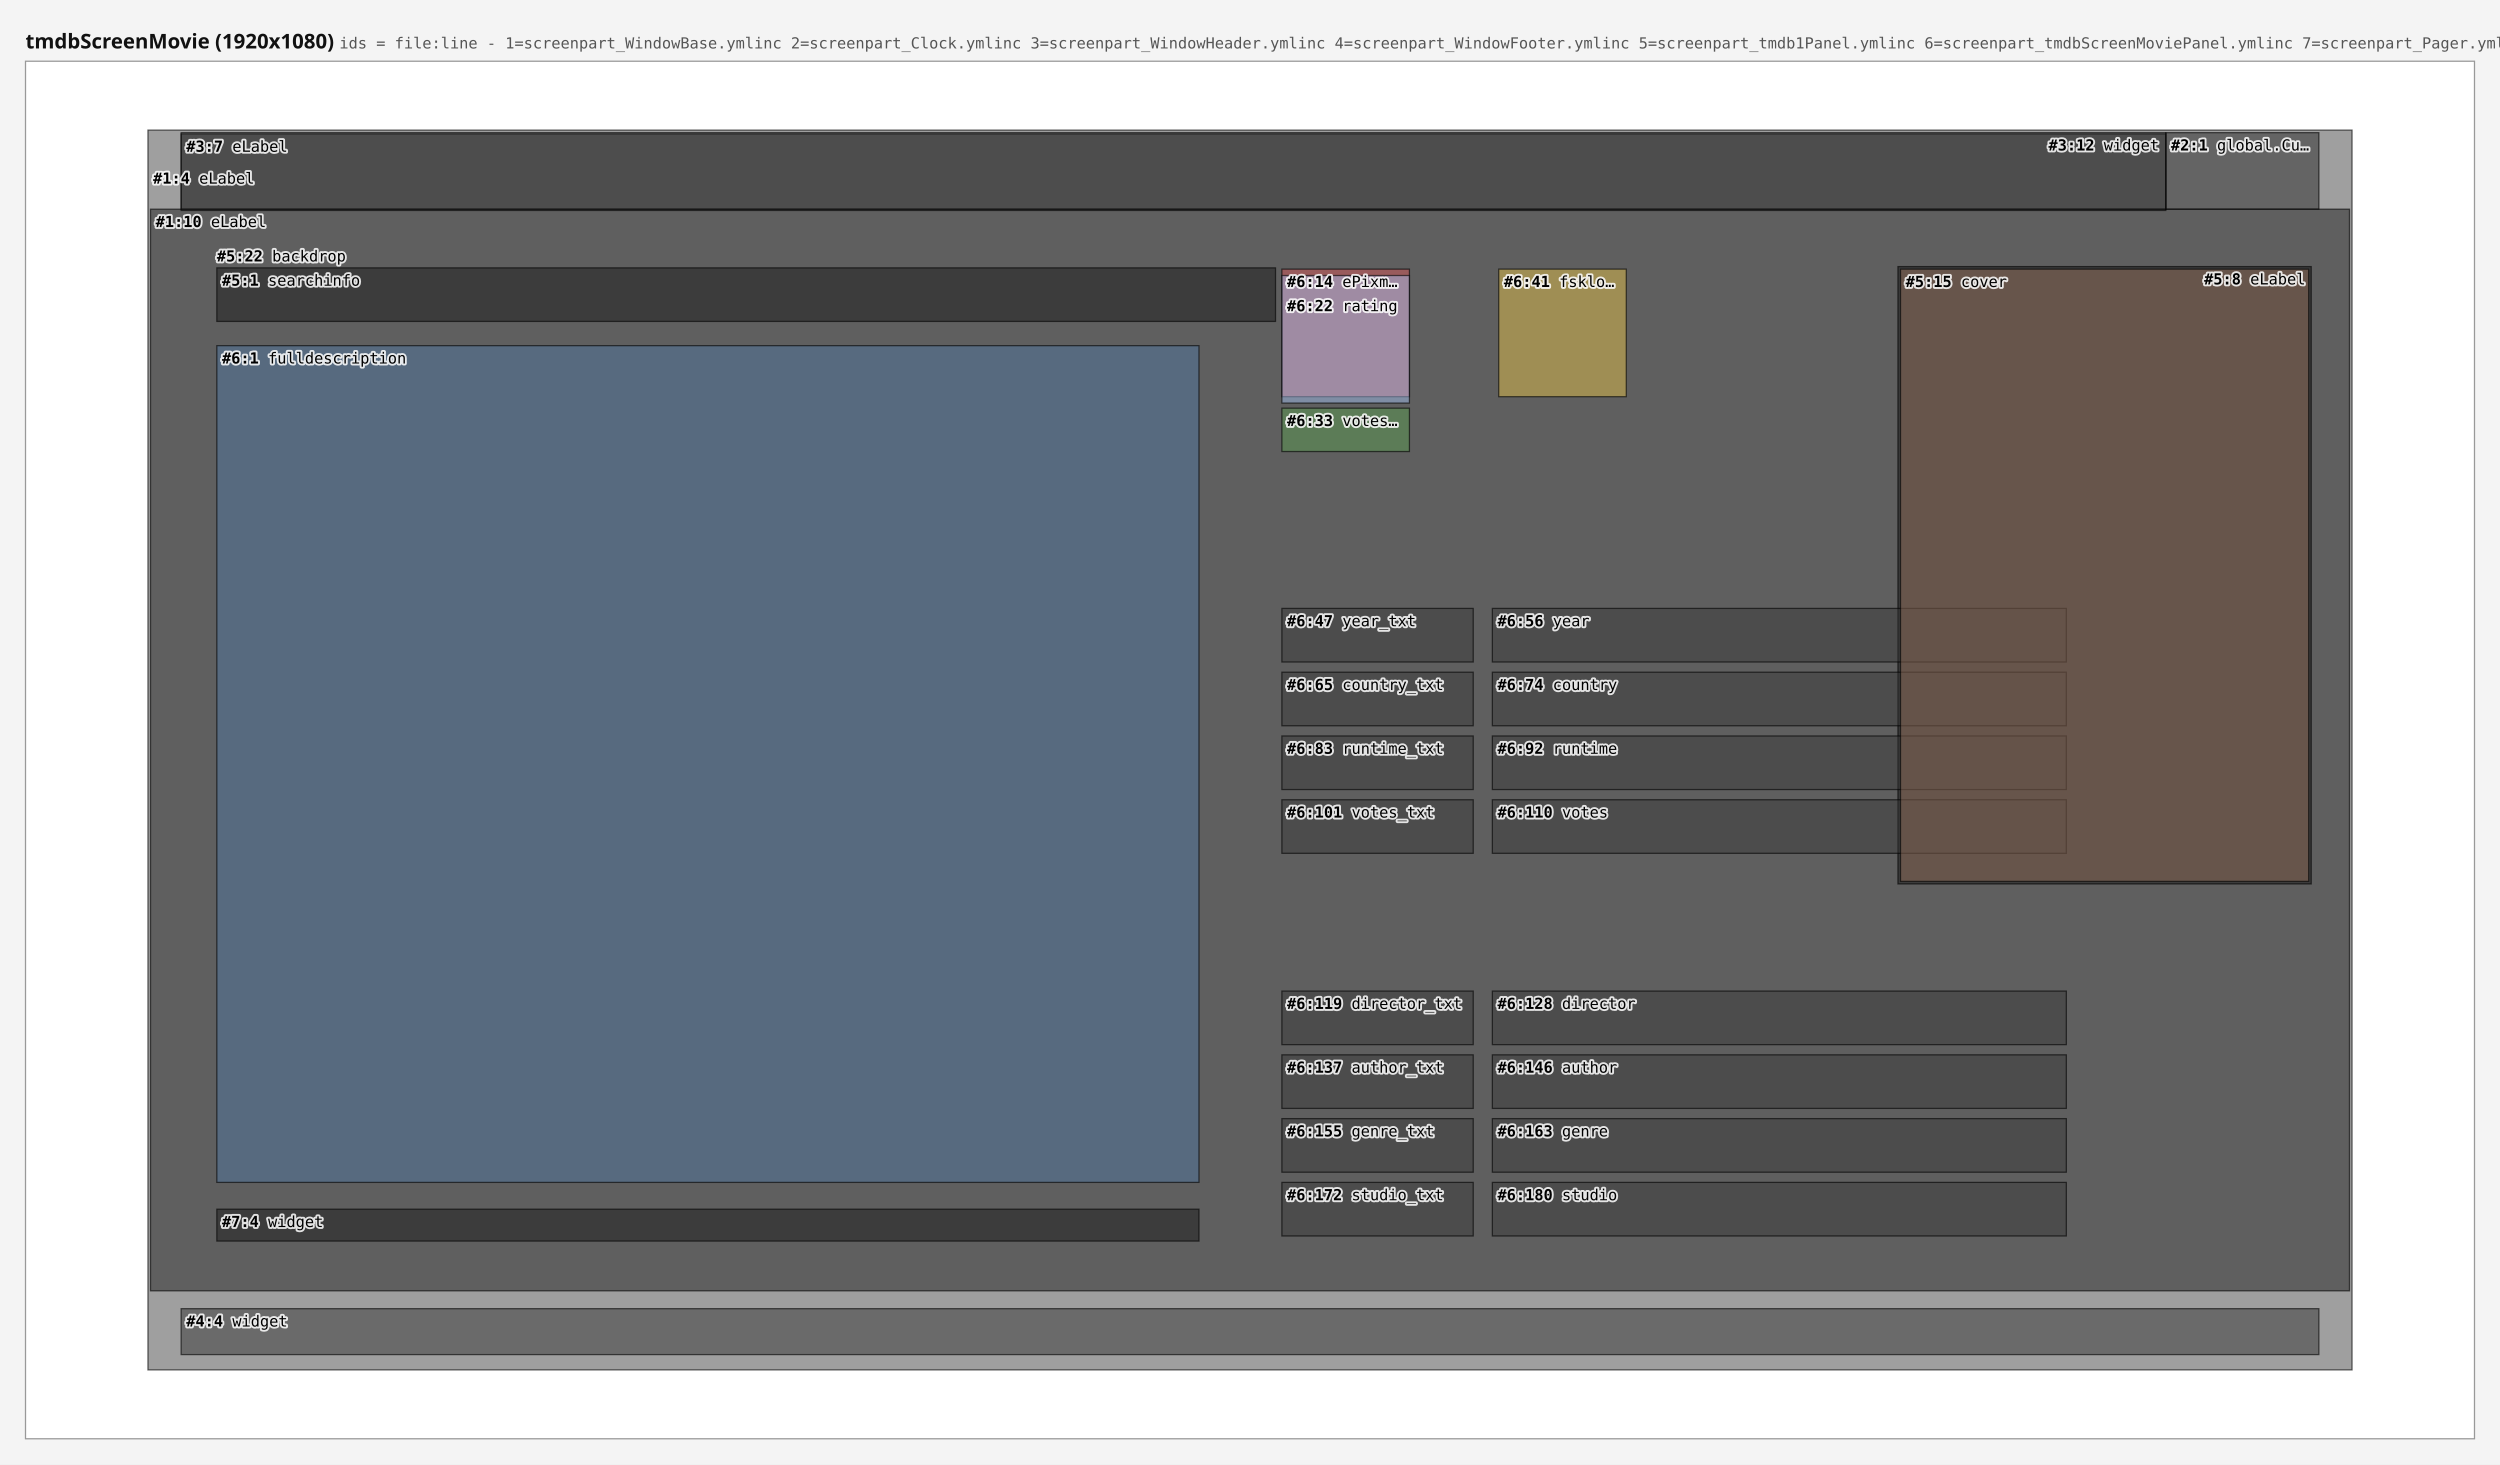
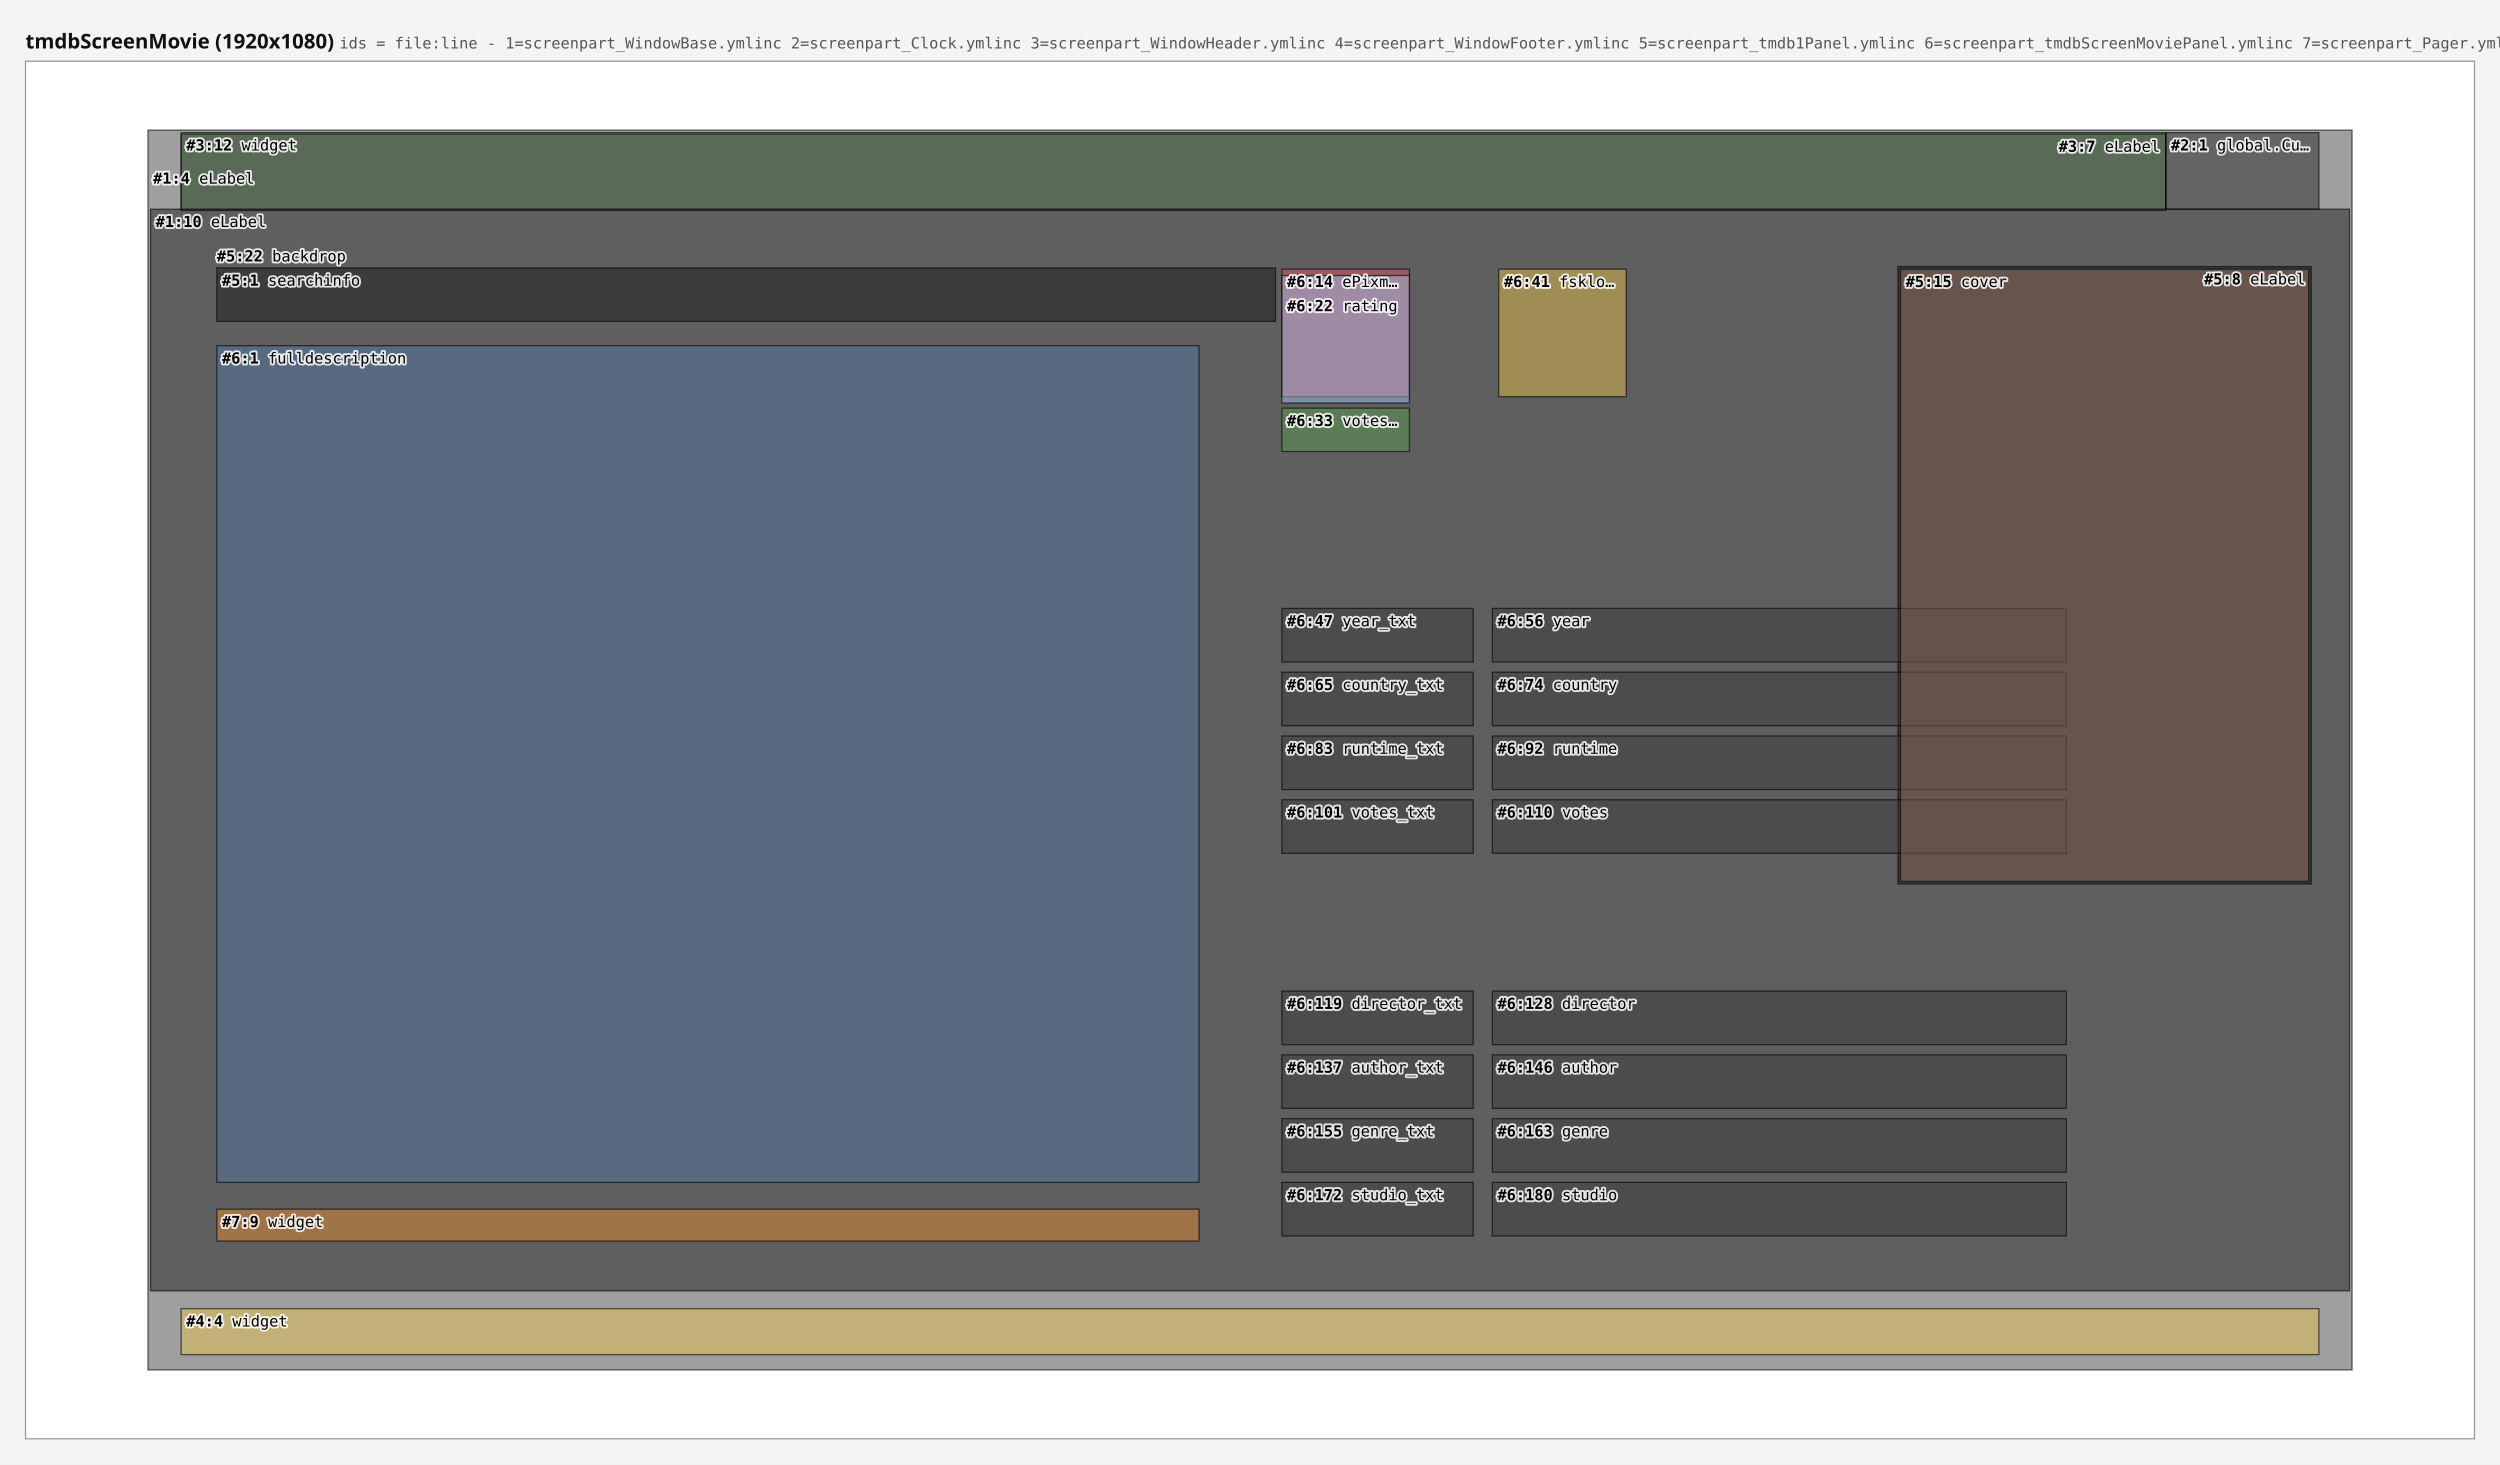
<svg xmlns="http://www.w3.org/2000/svg" width="1960" height="1148" viewBox="0 0 1960 1148">
  <rect x="0" y="0" width="1960" height="1148" fill="#f4f4f4" />
  <text x="20" y="38" font-family="sans-serif" font-size="16" font-weight="bold" fill="#111111">tmdbScreenMovie (1920x1080) <tspan font-family="monospace" font-size="12" font-weight="normal" fill="#555555">ids = file:line - 1=screenpart_WindowBase.ymlinc  2=screenpart_Clock.ymlinc  3=screenpart_WindowHeader.ymlinc  4=screenpart_WindowFooter.ymlinc  5=screenpart_tmdb1Panel.ymlinc  6=screenpart_tmdbScreenMoviePanel.ymlinc  7=screenpart_Pager.ymlinc</tspan>
  </text>
  <g data-screen="0" transform="translate(20,48)">
    <rect x="0" y="0" width="1920" height="1080" fill="#ffffff" stroke="#999999" stroke-width="1" />
    <rect data-ref="0:0" data-src="screenpart_WindowBase.ymlinc:4" x="96" y="54" width="1728" height="972" fill="#2c2c2c" fill-opacity="0.45" stroke="#000000" stroke-opacity="0.6" stroke-width="1" />
    <rect data-ref="0:1" data-src="screenpart_WindowBase.ymlinc:10" x="98" y="116" width="1724" height="848" fill="#121212" fill-opacity="0.45" stroke="#000000" stroke-opacity="0.6" stroke-width="1" />
    <rect data-ref="0:9" data-src="screenpart_tmdb1Panel.ymlinc:22" x="150" y="161" width="0" height="0" fill="#bab0ac" fill-opacity="0.45" stroke="#000000" stroke-opacity="0.6" stroke-width="1" />
+     <rect data-ref="0:4" data-src="screenpart_WindowHeader.ymlinc:12" x="122" y="56" width="1556" height="60" fill="#59a14f" fill-opacity="0.45" stroke="#000000" stroke-opacity="0.6" stroke-width="1" />
    <rect data-ref="0:6" data-src="screenpart_tmdb1Panel.ymlinc:1" x="150" y="162" width="830" height="42" fill="#121212" fill-opacity="0.45" stroke="#000000" stroke-opacity="0.6" stroke-width="1" />
    <rect data-ref="0:7" data-src="screenpart_tmdb1Panel.ymlinc:8" x="1468" y="161" width="324" height="484" fill="#121212" fill-opacity="0.45" stroke="#000000" stroke-opacity="0.6" stroke-width="1" />
    <rect data-ref="0:10" data-src="screenpart_tmdbScreenMoviePanel.ymlinc:1" x="150" y="223" width="770" height="656" fill="#4e79a7" fill-opacity="0.45" stroke="#000000" stroke-opacity="0.6" stroke-width="1" />
-     <rect data-ref="0:11" data-src="screenpart_Pager.ymlinc:4" x="150" y="900" width="770" height="25" fill="#121212" fill-opacity="0.45" stroke="#000000" stroke-opacity="0.6" stroke-width="1" />
+     <rect data-ref="0:11" data-src="screenpart_Pager.ymlinc:9" x="150" y="900" width="770" height="25" fill="#f28e2b" fill-opacity="0.45" stroke="#000000" stroke-opacity="0.6" stroke-width="1" />
    <rect data-ref="0:12" data-src="screenpart_tmdbScreenMoviePanel.ymlinc:14" x="985" y="163" width="100" height="100" fill="#e15759" fill-opacity="0.45" stroke="#000000" stroke-opacity="0.6" stroke-width="1" />
    <rect data-ref="0:28" data-src="screenpart_tmdbScreenMoviePanel.ymlinc:155" x="985" y="829" width="150" height="42" fill="#363636" fill-opacity="0.45" stroke="#000000" stroke-opacity="0.6" stroke-width="1" />
    <rect data-ref="0:30" data-src="screenpart_tmdbScreenMoviePanel.ymlinc:172" x="985" y="879" width="150" height="42" fill="#363636" fill-opacity="0.45" stroke="#000000" stroke-opacity="0.6" stroke-width="1" />
    <rect data-ref="0:13" data-src="screenpart_tmdbScreenMoviePanel.ymlinc:22" x="985" y="168" width="100" height="100" fill="#a8c7fa" fill-opacity="0.45" stroke="#000000" stroke-opacity="0.6" stroke-width="1" />
    <rect data-ref="0:14" data-src="screenpart_tmdbScreenMoviePanel.ymlinc:33" x="985" y="272" width="100" height="34" fill="#59a14f" fill-opacity="0.45" stroke="#000000" stroke-opacity="0.6" stroke-width="1" />
    <rect data-ref="0:15" data-src="screenpart_tmdbScreenMoviePanel.ymlinc:41" x="1155" y="163" width="100" height="100" fill="#edc948" fill-opacity="0.45" stroke="#000000" stroke-opacity="0.6" stroke-width="1" />
    <rect data-ref="0:16" data-src="screenpart_tmdbScreenMoviePanel.ymlinc:47" x="985" y="429" width="150" height="42" fill="#363636" fill-opacity="0.45" stroke="#000000" stroke-opacity="0.6" stroke-width="1" />
    <rect data-ref="0:17" data-src="screenpart_tmdbScreenMoviePanel.ymlinc:56" x="1150" y="429" width="450" height="42" fill="#363636" fill-opacity="0.45" stroke="#000000" stroke-opacity="0.6" stroke-width="1" />
    <rect data-ref="0:18" data-src="screenpart_tmdbScreenMoviePanel.ymlinc:65" x="985" y="479" width="150" height="42" fill="#363636" fill-opacity="0.45" stroke="#000000" stroke-opacity="0.6" stroke-width="1" />
    <rect data-ref="0:19" data-src="screenpart_tmdbScreenMoviePanel.ymlinc:74" x="1150" y="479" width="450" height="42" fill="#363636" fill-opacity="0.45" stroke="#000000" stroke-opacity="0.6" stroke-width="1" />
    <rect data-ref="0:20" data-src="screenpart_tmdbScreenMoviePanel.ymlinc:83" x="985" y="529" width="150" height="42" fill="#363636" fill-opacity="0.45" stroke="#000000" stroke-opacity="0.6" stroke-width="1" />
    <rect data-ref="0:21" data-src="screenpart_tmdbScreenMoviePanel.ymlinc:92" x="1150" y="529" width="450" height="42" fill="#363636" fill-opacity="0.45" stroke="#000000" stroke-opacity="0.6" stroke-width="1" />
    <rect data-ref="0:22" data-src="screenpart_tmdbScreenMoviePanel.ymlinc:101" x="985" y="579" width="150" height="42" fill="#363636" fill-opacity="0.45" stroke="#000000" stroke-opacity="0.6" stroke-width="1" />
    <rect data-ref="0:23" data-src="screenpart_tmdbScreenMoviePanel.ymlinc:110" x="1150" y="579" width="450" height="42" fill="#363636" fill-opacity="0.45" stroke="#000000" stroke-opacity="0.6" stroke-width="1" />
    <rect data-ref="0:24" data-src="screenpart_tmdbScreenMoviePanel.ymlinc:119" x="985" y="729" width="150" height="42" fill="#363636" fill-opacity="0.45" stroke="#000000" stroke-opacity="0.6" stroke-width="1" />
    <rect data-ref="0:25" data-src="screenpart_tmdbScreenMoviePanel.ymlinc:128" x="1150" y="729" width="450" height="42" fill="#363636" fill-opacity="0.45" stroke="#000000" stroke-opacity="0.6" stroke-width="1" />
    <rect data-ref="0:26" data-src="screenpart_tmdbScreenMoviePanel.ymlinc:137" x="985" y="779" width="150" height="42" fill="#363636" fill-opacity="0.45" stroke="#000000" stroke-opacity="0.6" stroke-width="1" />
    <rect data-ref="0:27" data-src="screenpart_tmdbScreenMoviePanel.ymlinc:146" x="1150" y="779" width="450" height="42" fill="#363636" fill-opacity="0.45" stroke="#000000" stroke-opacity="0.6" stroke-width="1" />
    <rect data-ref="0:29" data-src="screenpart_tmdbScreenMoviePanel.ymlinc:163" x="1150" y="829" width="450" height="42" fill="#363636" fill-opacity="0.45" stroke="#000000" stroke-opacity="0.6" stroke-width="1" />
    <rect data-ref="0:31" data-src="screenpart_tmdbScreenMoviePanel.ymlinc:180" x="1150" y="879" width="450" height="42" fill="#363636" fill-opacity="0.45" stroke="#000000" stroke-opacity="0.6" stroke-width="1" />
-     <rect data-ref="0:5" data-src="screenpart_WindowFooter.ymlinc:4" x="122" y="978" width="1676" height="36" fill="#2c2c2c" fill-opacity="0.45" stroke="#000000" stroke-opacity="0.6" stroke-width="1" />
+     <rect data-ref="0:5" data-src="screenpart_WindowFooter.ymlinc:4" x="122" y="978" width="1676" height="36" fill="#edc948" fill-opacity="0.45" stroke="#000000" stroke-opacity="0.6" stroke-width="1" />
    <rect data-ref="0:3" data-src="screenpart_WindowHeader.ymlinc:7" x="122" y="57" width="1556" height="60" fill="#2c2c2c" fill-opacity="0.45" stroke="#000000" stroke-opacity="0.6" stroke-width="1" />
    <rect data-ref="0:2" data-src="screenpart_Clock.ymlinc:1" x="1678" y="56" width="120" height="60" fill="#1d1d1d" fill-opacity="0.45" stroke="#000000" stroke-opacity="0.6" stroke-width="1" />
-     <rect data-ref="0:4" data-src="screenpart_WindowHeader.ymlinc:12" x="122" y="56" width="1556" height="60" fill="#2c2c2c" fill-opacity="0.45" stroke="#000000" stroke-opacity="0.6" stroke-width="1" />
    <rect data-ref="0:8" data-src="screenpart_tmdb1Panel.ymlinc:15" x="1470" y="163" width="320" height="480" fill="#9c755f" fill-opacity="0.45" stroke="#000000" stroke-opacity="0.6" stroke-width="1" />
    <g pointer-events="none" font-family="monospace" font-size="12" fill="#000000" stroke="#ffffff" stroke-width="3" stroke-opacity="0.85" stroke-linejoin="round" paint-order="stroke">
      <text x="100" y="96">
        <tspan font-weight="bold">#1:4</tspan> eLabel</text>
      <text x="102" y="130">
        <tspan font-weight="bold">#1:10</tspan> eLabel</text>
      <text x="150" y="157">
        <tspan font-weight="bold">#5:22</tspan> backdrop</text>
+       <text x="126" y="70">
+         <tspan font-weight="bold">#3:12</tspan> widget</text>
      <text x="154" y="176">
        <tspan font-weight="bold">#5:1</tspan> searchinfo</text>
      <text x="1708" y="175">
        <tspan font-weight="bold">#5:8</tspan> eLabel</text>
      <text x="154" y="237">
        <tspan font-weight="bold">#6:1</tspan> fulldescription</text>
      <text x="154" y="914">
-         <tspan font-weight="bold">#7:4</tspan> widget</text>
+         <tspan font-weight="bold">#7:9</tspan> widget</text>
      <text x="989" y="177">
        <tspan font-weight="bold">#6:14</tspan> ePixm…</text>
      <text x="989" y="843">
        <tspan font-weight="bold">#6:155</tspan> genre_txt</text>
      <text x="989" y="893">
        <tspan font-weight="bold">#6:172</tspan> studio_txt</text>
      <text x="989" y="196">
        <tspan font-weight="bold">#6:22</tspan> rating</text>
      <text x="989" y="286">
        <tspan font-weight="bold">#6:33</tspan> votes…</text>
      <text x="1159" y="177">
        <tspan font-weight="bold">#6:41</tspan> fsklo…</text>
      <text x="989" y="443">
        <tspan font-weight="bold">#6:47</tspan> year_txt</text>
      <text x="1154" y="443">
        <tspan font-weight="bold">#6:56</tspan> year</text>
      <text x="989" y="493">
        <tspan font-weight="bold">#6:65</tspan> country_txt</text>
      <text x="1154" y="493">
        <tspan font-weight="bold">#6:74</tspan> country</text>
      <text x="989" y="543">
        <tspan font-weight="bold">#6:83</tspan> runtime_txt</text>
      <text x="1154" y="543">
        <tspan font-weight="bold">#6:92</tspan> runtime</text>
      <text x="989" y="593">
        <tspan font-weight="bold">#6:101</tspan> votes_txt</text>
      <text x="1154" y="593">
        <tspan font-weight="bold">#6:110</tspan> votes</text>
      <text x="989" y="743">
        <tspan font-weight="bold">#6:119</tspan> director_txt</text>
      <text x="1154" y="743">
        <tspan font-weight="bold">#6:128</tspan> director</text>
      <text x="989" y="793">
        <tspan font-weight="bold">#6:137</tspan> author_txt</text>
      <text x="1154" y="793">
        <tspan font-weight="bold">#6:146</tspan> author</text>
      <text x="1154" y="843">
        <tspan font-weight="bold">#6:163</tspan> genre</text>
      <text x="1154" y="893">
        <tspan font-weight="bold">#6:180</tspan> studio</text>
      <text x="126" y="992">
        <tspan font-weight="bold">#4:4</tspan> widget</text>
-       <text x="126" y="71">
+       <text x="1594" y="71">
        <tspan font-weight="bold">#3:7</tspan> eLabel</text>
      <text x="1682" y="70">
        <tspan font-weight="bold">#2:1</tspan> global.Cu…</text>
-       <text x="1586" y="70">
-         <tspan font-weight="bold">#3:12</tspan> widget</text>
      <text x="1474" y="177">
        <tspan font-weight="bold">#5:15</tspan> cover</text>
    </g>
  </g>
</svg>
